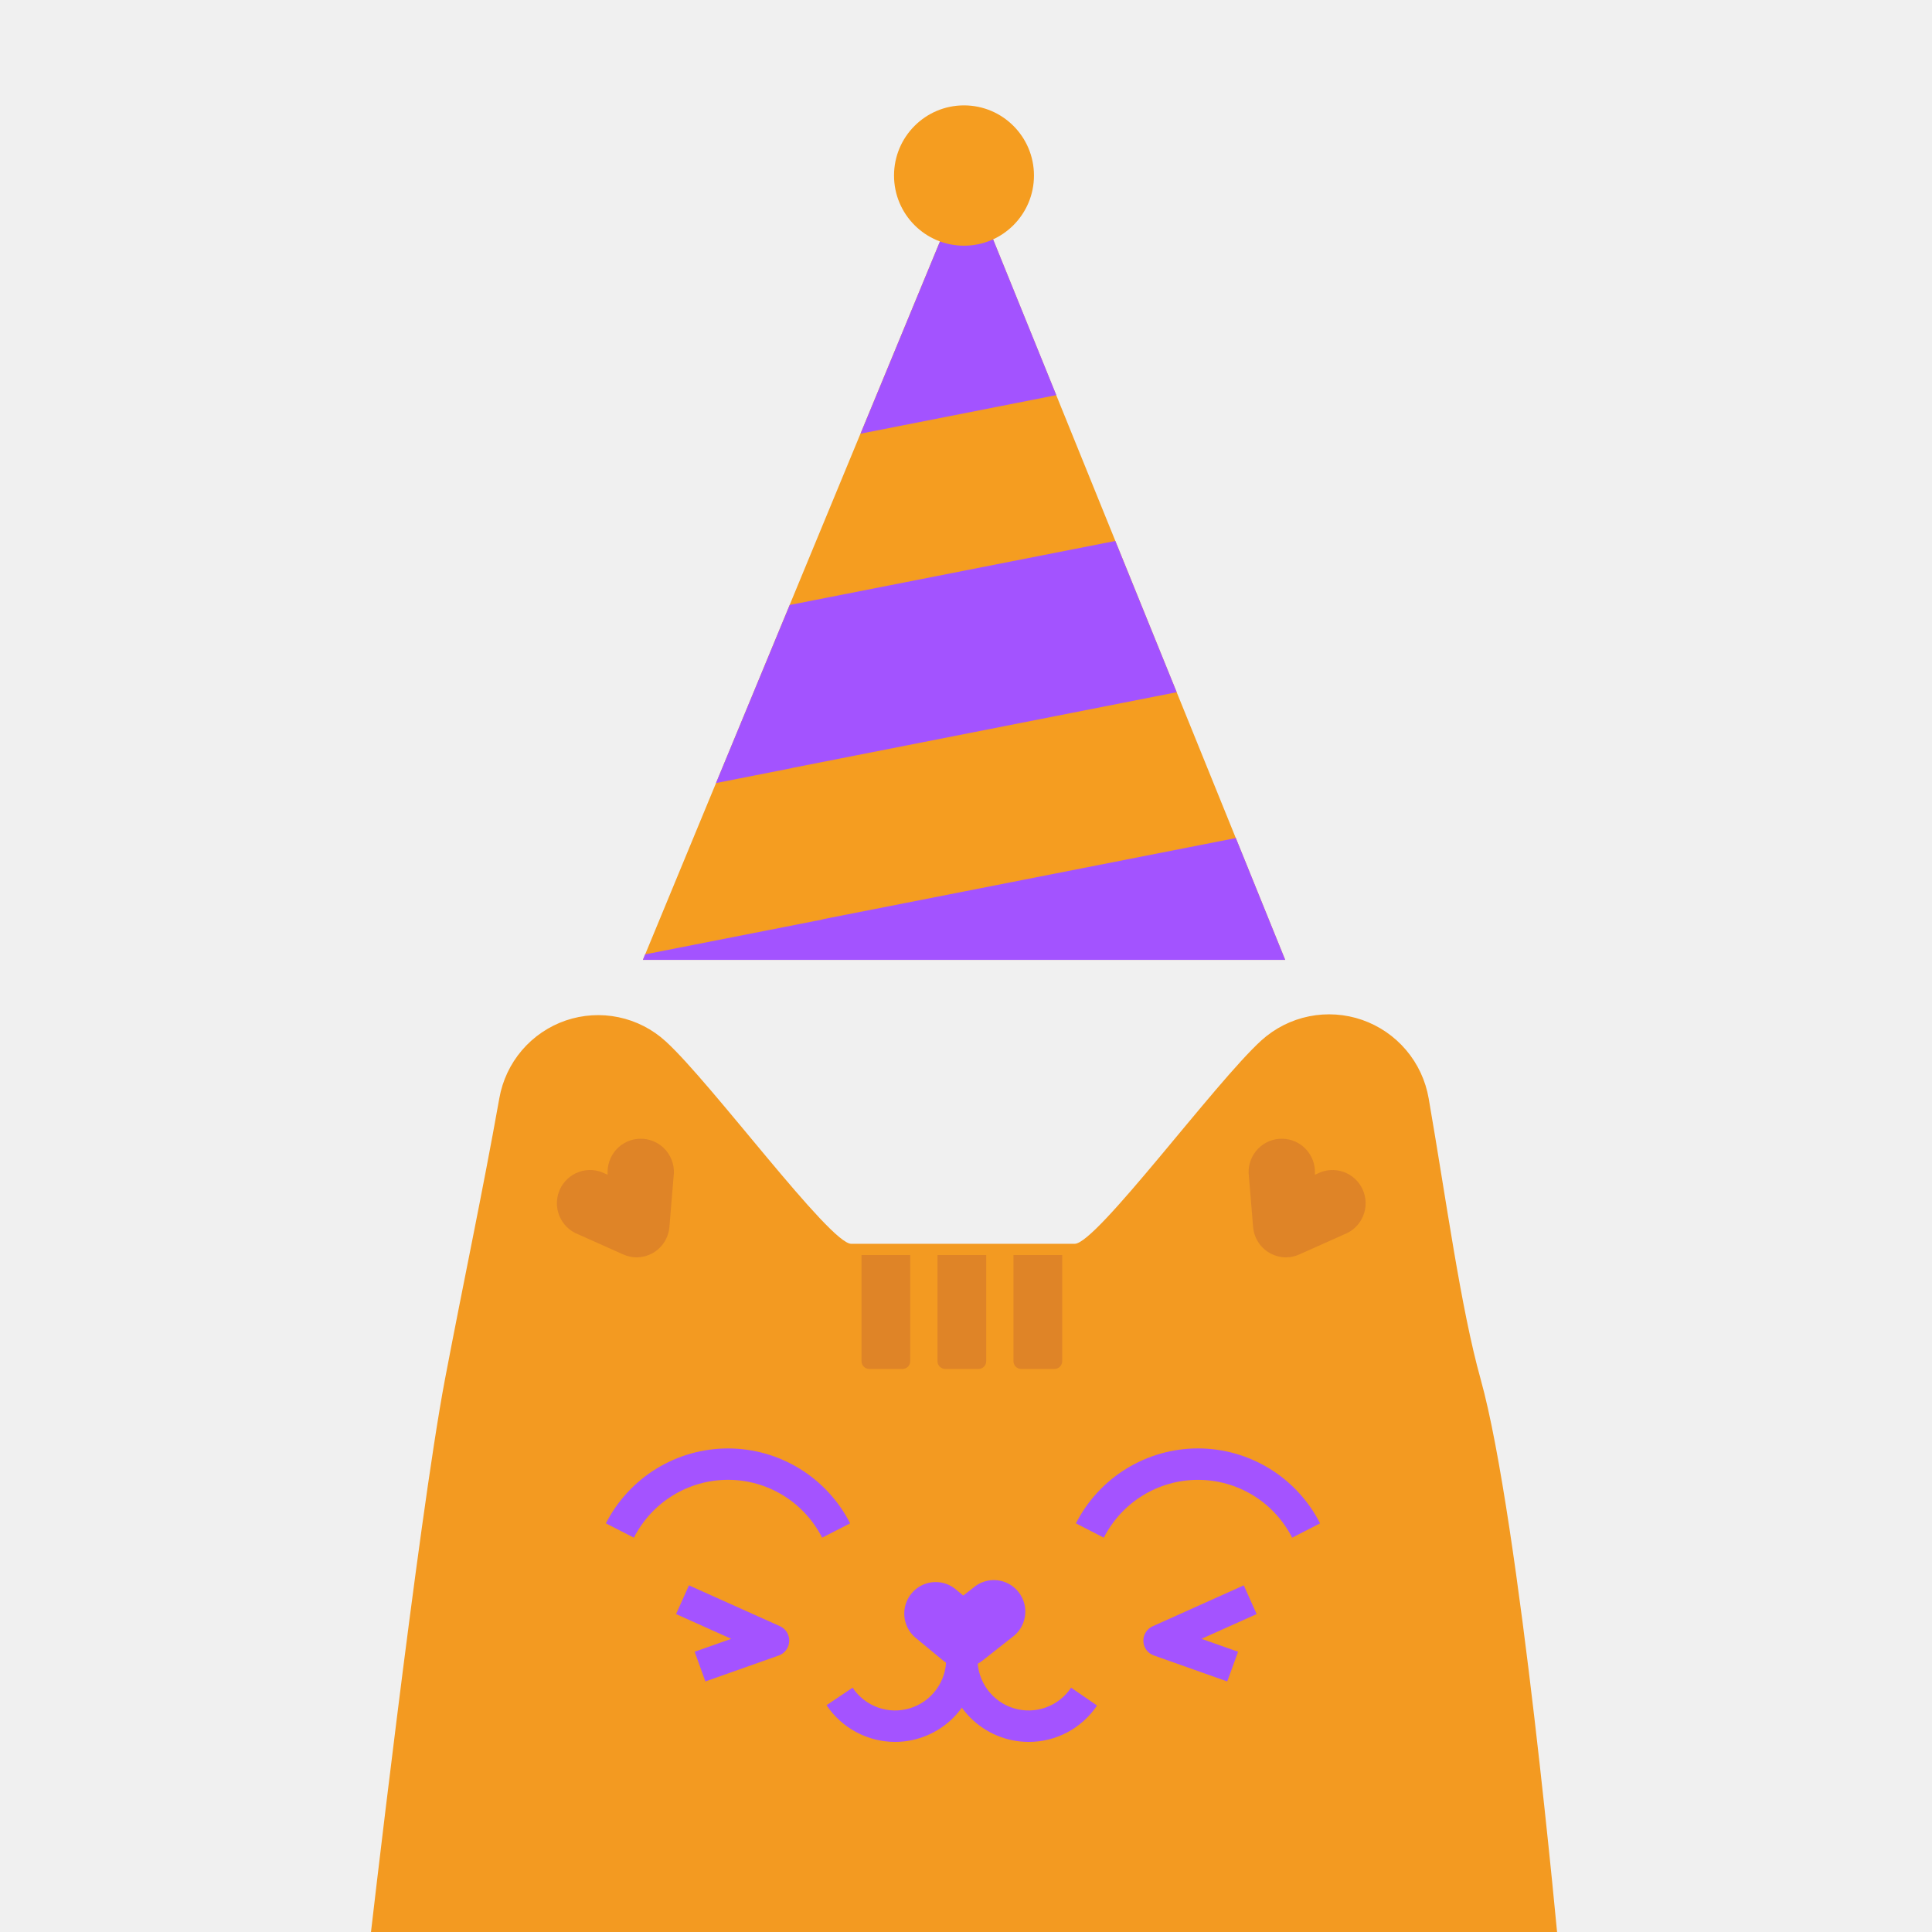
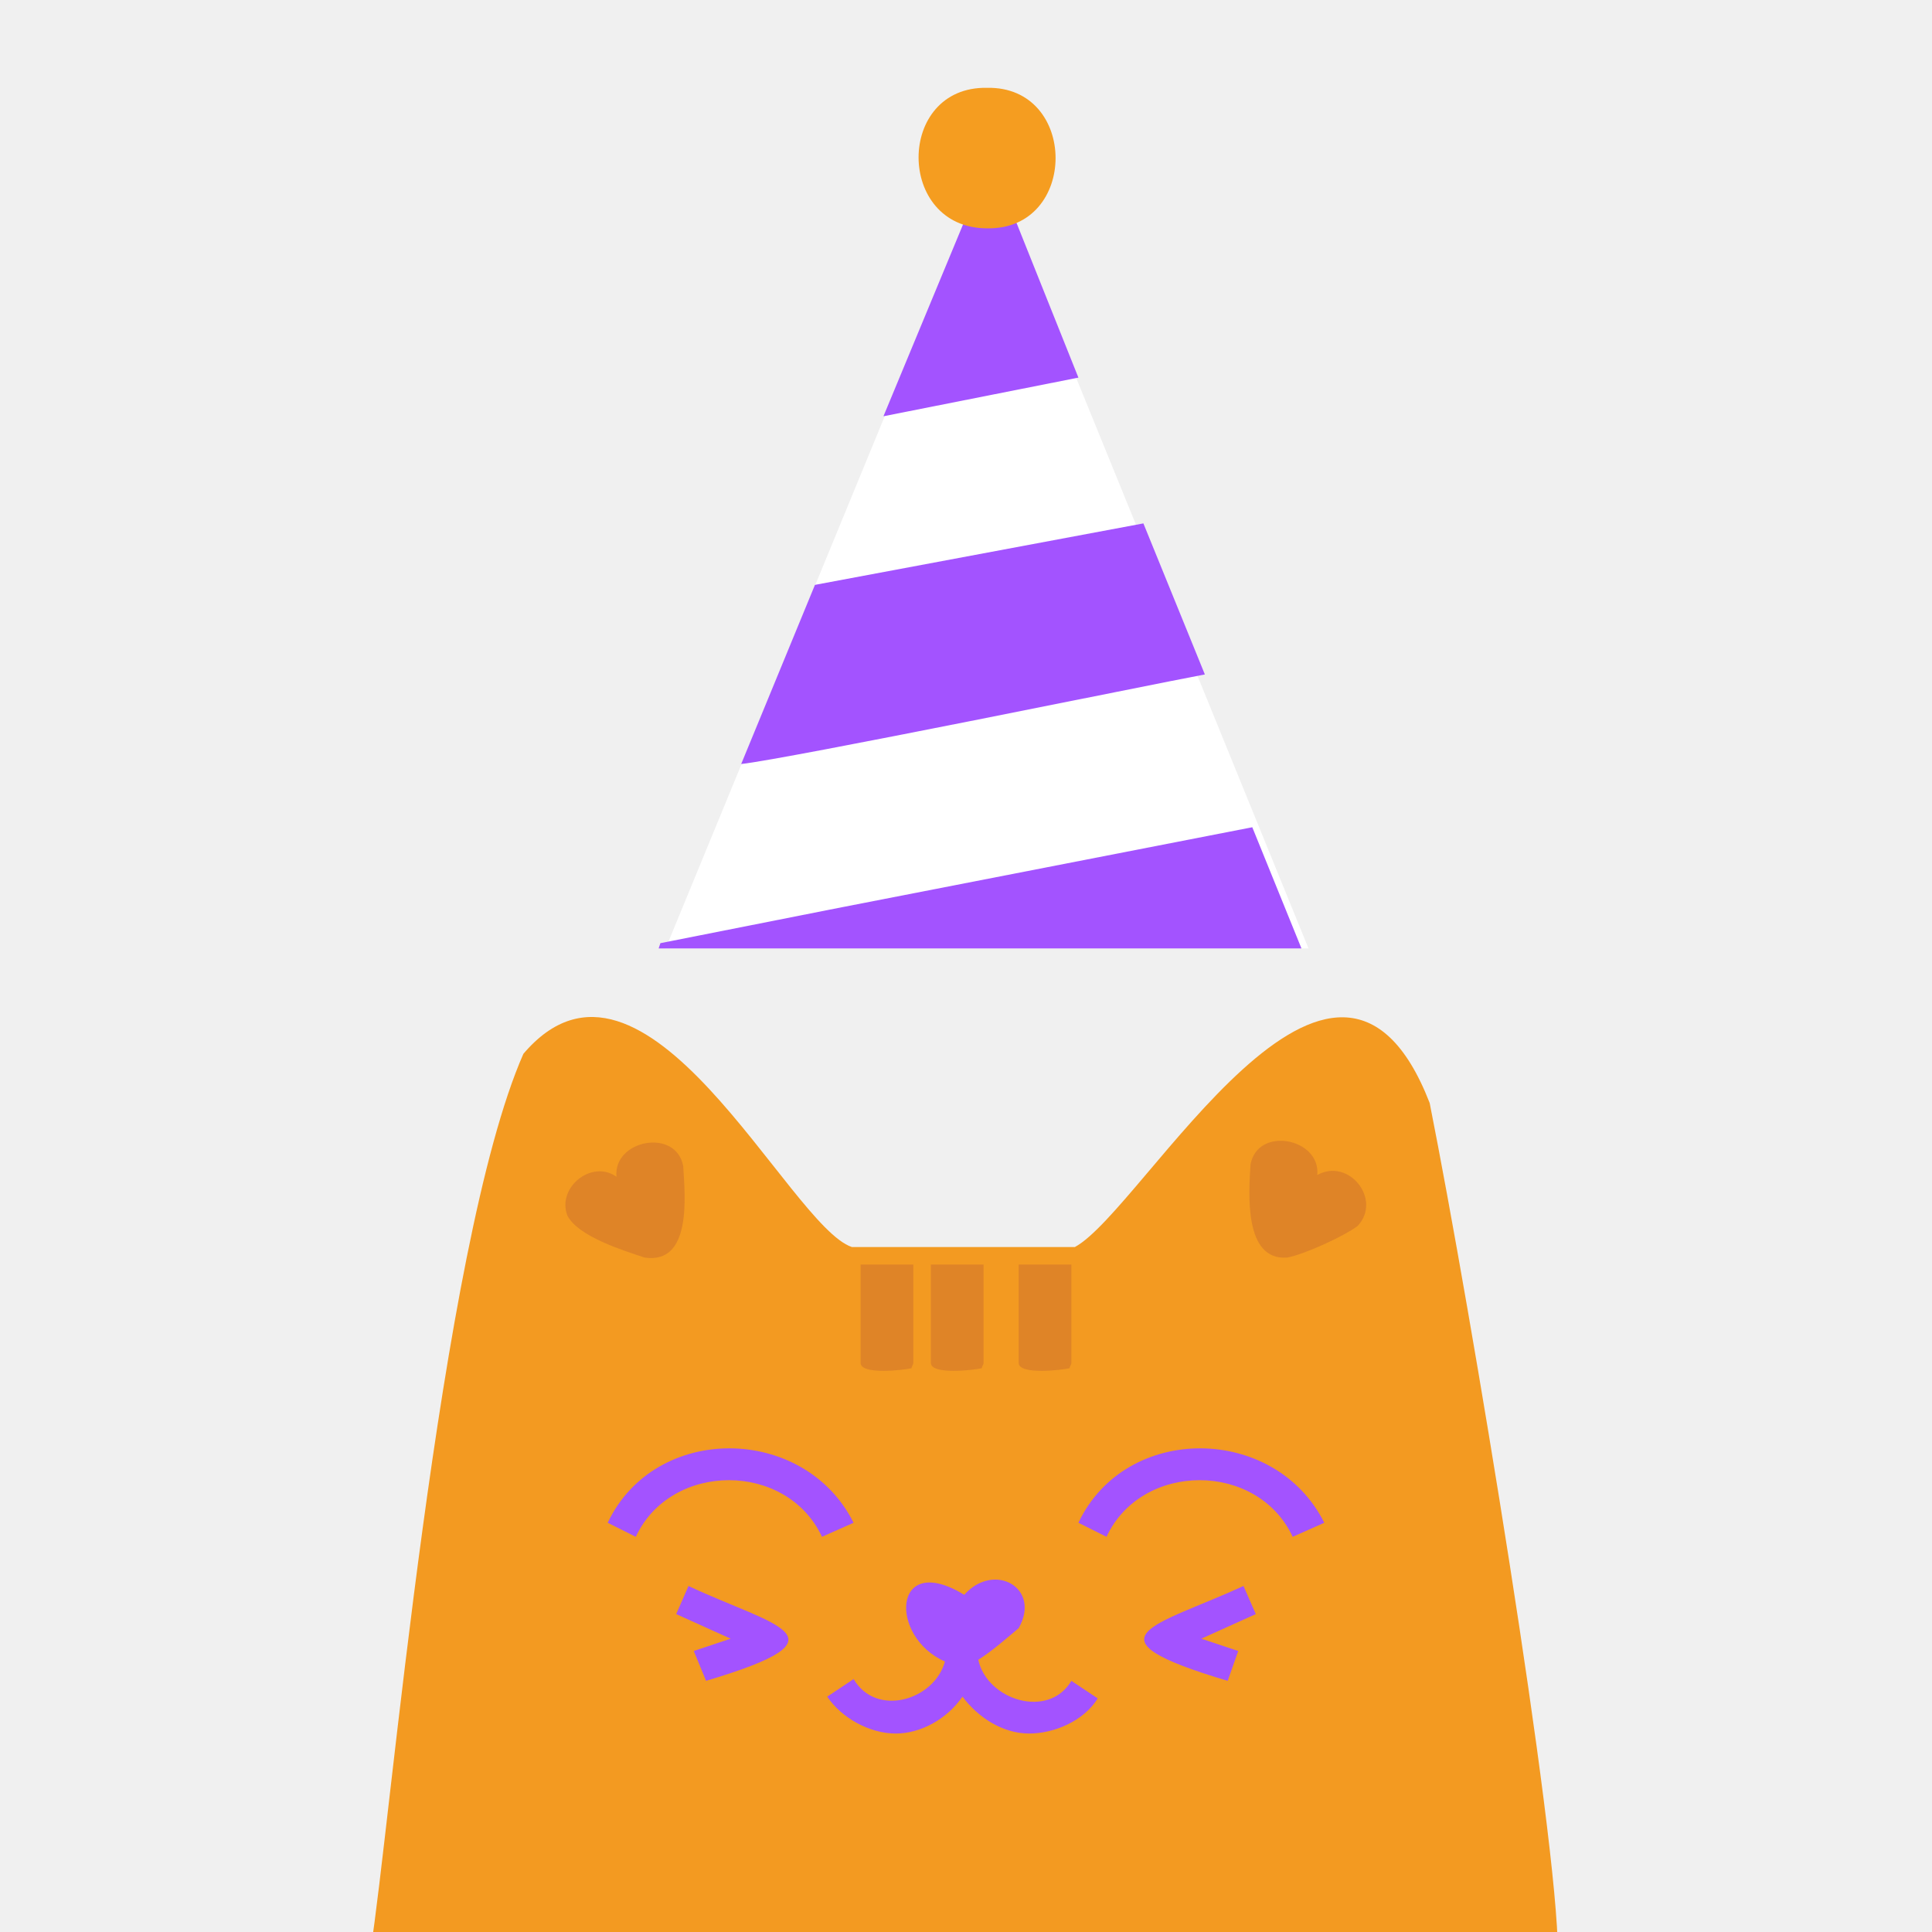
- <svg xmlns="http://www.w3.org/2000/svg" width="110" height="110" viewBox="0 0 110 110" fill="none">
-   <g clip-path="url(#clip0)">
-     <path d="M88.76 111.136C88.76 111.136 86.517 86.471 84.306 78.543C83.157 74.426 82.338 68.269 81.342 62.535C81.166 61.52 80.723 60.57 80.057 59.785C79.391 59 78.528 58.408 77.558 58.07C76.587 57.733 75.544 57.662 74.536 57.865C73.529 58.068 72.594 58.538 71.829 59.226C69.196 61.609 62.432 70.817 61.191 70.817H48.464C47.242 70.817 40.521 61.677 37.906 59.294C37.151 58.602 36.224 58.127 35.223 57.918C34.222 57.708 33.183 57.772 32.214 58.102C31.246 58.433 30.384 59.018 29.718 59.797C29.053 60.575 28.608 61.519 28.43 62.528C27.44 68.073 26.426 72.796 25.332 78.543C23.811 86.587 21 111.044 21 111.044L88.76 111.136Z" fill="#F39A21" />
-     <path d="M73.57 87.549C73.066 86.558 72.299 85.725 71.353 85.144C70.406 84.563 69.319 84.256 68.209 84.256C67.099 84.256 66.011 84.563 65.065 85.144C64.119 85.725 63.352 86.558 62.847 87.549L61.259 86.734C61.913 85.449 62.907 84.371 64.134 83.618C65.361 82.865 66.771 82.466 68.209 82.466C69.647 82.466 71.057 82.865 72.284 83.618C73.51 84.371 74.505 85.449 75.159 86.734L73.57 87.549Z" fill="#A453FF" />
-     <path d="M46.809 87.549C46.306 86.558 45.539 85.725 44.593 85.144C43.647 84.562 42.559 84.254 41.45 84.254C40.341 84.254 39.253 84.562 38.307 85.144C37.362 85.725 36.595 86.558 36.092 87.549L34.497 86.734C35.152 85.45 36.147 84.372 37.374 83.619C38.601 82.866 40.012 82.468 41.45 82.468C42.889 82.468 44.299 82.866 45.526 83.619C46.753 84.372 47.749 85.45 48.403 86.734L46.809 87.549Z" fill="#A453FF" />
-     <path d="M53.212 91.819L54.813 93.142L56.511 91.819" fill="#F39A21" />
-     <path d="M54.813 94.937C54.398 94.939 53.995 94.793 53.676 94.527L52.075 93.204C51.733 92.894 51.523 92.464 51.489 92.004C51.455 91.543 51.6 91.087 51.892 90.73C52.185 90.373 52.604 90.144 53.061 90.088C53.519 90.033 53.98 90.157 54.348 90.434L54.843 90.845L55.411 90.404C55.595 90.243 55.809 90.122 56.041 90.048C56.273 89.973 56.518 89.947 56.76 89.971C57.003 89.994 57.238 90.067 57.451 90.185C57.664 90.303 57.851 90.463 58.001 90.656C58.15 90.849 58.259 91.07 58.32 91.306C58.381 91.543 58.394 91.789 58.356 92.031C58.319 92.272 58.234 92.503 58.105 92.71C57.975 92.917 57.805 93.095 57.605 93.234L55.925 94.558C55.606 94.803 55.215 94.936 54.813 94.937V94.937Z" fill="#A453FF" />
-     <path d="M33.672 68.545L36.251 69.696L36.489 66.823" fill="#DF8427" />
-     <path d="M36.251 71.589C35.987 71.589 35.727 71.532 35.487 71.424L32.908 70.272C32.67 70.179 32.454 70.039 32.272 69.859C32.09 69.68 31.946 69.465 31.849 69.228C31.752 68.992 31.703 68.737 31.707 68.482C31.711 68.226 31.766 67.973 31.87 67.739C31.974 67.505 32.124 67.295 32.311 67.121C32.498 66.947 32.719 66.812 32.959 66.726C33.2 66.64 33.455 66.604 33.71 66.619C33.965 66.635 34.214 66.702 34.442 66.817L34.595 66.884V66.664C34.603 66.407 34.664 66.155 34.773 65.923C34.881 65.69 35.036 65.482 35.227 65.312C35.419 65.141 35.643 65.011 35.886 64.93C36.129 64.85 36.386 64.819 36.641 64.841C36.896 64.862 37.144 64.936 37.37 65.056C37.596 65.177 37.795 65.343 37.955 65.543C38.115 65.743 38.233 65.974 38.301 66.222C38.37 66.469 38.387 66.728 38.352 66.982L38.114 69.856C38.089 70.156 37.993 70.446 37.834 70.702C37.674 70.958 37.456 71.172 37.198 71.326C36.91 71.494 36.584 71.584 36.251 71.589Z" fill="#DF8427" />
-     <path d="M75.782 68.545L73.204 69.696L72.966 66.823" fill="#DF8427" />
-     <path d="M73.204 71.589C73.469 71.59 73.732 71.533 73.974 71.424L76.552 70.272C76.79 70.179 77.007 70.039 77.189 69.859C77.371 69.68 77.515 69.465 77.612 69.228C77.709 68.992 77.757 68.737 77.753 68.482C77.75 68.226 77.694 67.973 77.59 67.739C77.487 67.505 77.337 67.295 77.149 67.121C76.962 66.947 76.742 66.812 76.501 66.726C76.261 66.64 76.005 66.604 75.751 66.619C75.496 66.635 75.247 66.702 75.019 66.817L74.866 66.884V66.664C74.857 66.407 74.797 66.155 74.688 65.923C74.579 65.69 74.424 65.482 74.233 65.312C74.042 65.141 73.818 65.011 73.575 64.93C73.332 64.85 73.075 64.819 72.82 64.841C72.565 64.862 72.317 64.936 72.091 65.056C71.865 65.177 71.665 65.343 71.505 65.543C71.345 65.743 71.228 65.974 71.159 66.222C71.091 66.469 71.073 66.728 71.108 66.982L71.346 69.856C71.371 70.156 71.468 70.446 71.627 70.702C71.786 70.958 72.004 71.172 72.263 71.326C72.549 71.493 72.873 71.584 73.204 71.589Z" fill="#DF8427" />
-     <path d="M50.963 99.177C50.192 99.176 49.432 98.986 48.751 98.621C48.07 98.257 47.489 97.73 47.059 97.088L48.544 96.089C48.89 96.61 49.395 97.005 49.983 97.216C50.571 97.428 51.211 97.443 51.809 97.261C52.407 97.079 52.93 96.709 53.301 96.205C53.673 95.702 53.873 95.092 53.872 94.466H55.656C55.656 95.714 55.162 96.911 54.282 97.795C53.402 98.678 52.209 99.175 50.963 99.177V99.177Z" fill="#A453FF" />
-     <path d="M58.564 99.177C57.319 99.175 56.126 98.678 55.246 97.795C54.366 96.911 53.872 95.714 53.872 94.466H55.656C55.655 95.092 55.855 95.702 56.226 96.205C56.598 96.709 57.121 97.079 57.719 97.261C58.316 97.443 58.956 97.428 59.544 97.216C60.133 97.005 60.637 96.61 60.984 96.089L62.462 97.106C62.032 97.746 61.451 98.269 60.772 98.63C60.092 98.991 59.334 99.179 58.564 99.177V99.177Z" fill="#A453FF" />
-     <path d="M71.157 91.078L65.97 93.406L70.167 94.888" fill="#F39A21" />
-     <path d="M69.874 95.734L65.701 94.257C65.531 94.199 65.382 94.09 65.274 93.946C65.167 93.801 65.106 93.627 65.098 93.447C65.091 93.267 65.138 93.089 65.234 92.936C65.329 92.783 65.469 92.663 65.633 92.591L70.815 90.263L71.548 91.899L68.407 93.308L70.491 94.043L69.874 95.734Z" fill="#A453FF" />
-     <path d="M38.872 91.078L44.059 93.406L39.861 94.888" fill="#F39A21" />
-     <path d="M40.161 95.734L39.55 94.043L41.633 93.308L38.493 91.899L39.226 90.263L44.413 92.591C44.576 92.666 44.712 92.787 44.805 92.94C44.898 93.093 44.943 93.27 44.935 93.449C44.928 93.628 44.867 93.8 44.761 93.944C44.655 94.088 44.508 94.197 44.34 94.257L40.161 95.734Z" fill="#A453FF" />
-     <path d="M49.051 71.455H51.825V77.501C51.825 77.618 51.779 77.731 51.696 77.813C51.614 77.896 51.502 77.943 51.385 77.943H49.491C49.374 77.943 49.262 77.896 49.18 77.813C49.097 77.731 49.051 77.618 49.051 77.501V71.473V71.455Z" fill="#DF8427" />
-     <path d="M53.377 71.455H56.151V77.501C56.151 77.618 56.105 77.731 56.022 77.813C55.94 77.896 55.828 77.943 55.711 77.943H53.817C53.7 77.943 53.588 77.896 53.506 77.813C53.423 77.731 53.377 77.618 53.377 77.501V71.473V71.455Z" fill="#DF8427" />
-     <path d="M57.703 71.455H60.477V77.501C60.477 77.618 60.43 77.731 60.348 77.813C60.265 77.896 60.154 77.943 60.037 77.943H58.143C58.026 77.943 57.914 77.896 57.832 77.813C57.749 77.731 57.703 77.618 57.703 77.501V71.473V71.455Z" fill="#DF8427" />
-     <path d="M36.605 54.65L55.069 9.994L73.173 54.65H36.605Z" fill="#F59D20" />
-     <path d="M63.501 30.8L44.963 34.445L40.766 44.584L45.086 43.733V43.727L66.996 39.413L63.501 30.8Z" fill="#A353FF" />
-     <path d="M46.833 52.34V52.352L36.733 54.337L36.605 54.65H73.173L70.363 47.715L46.833 52.34Z" fill="#A353FF" />
-     <path d="M60.141 22.498L55.069 9.994L48.996 24.692L60.141 22.498Z" fill="#A353FF" />
-     <path d="M54.886 13.989C57.086 13.989 58.87 12.2 58.87 9.994C58.87 7.788 57.086 6 54.886 6C52.686 6 50.902 7.788 50.902 9.994C50.902 12.2 52.686 13.989 54.886 13.989Z" fill="#F59D20" />
+ <svg xmlns="http://www.w3.org/2000/svg" viewBox="0 0 110 110">
+   <defs />
+   <style>.svg-violet{fill:#A353FF}.svg-orange-dark{fill:#df8427}</style>
+   <g id="cat">
+     <path fill="#f39a21" d="M88.7 111.2c0-6.7-4.9-36.3-7.3-48.4C76 48.9 65.1 68.9 61.2 71H48.5c-3.6-1.2-11.8-19.1-18.7-11-4.8 10.9-7.6 44.2-8.7 51l67.6.2z" />
+     <path d="M61.4 86.7l1.6.8c2-4.3 8.6-4.3 10.6 0l1.8-.8c-2.8-5.6-11.3-5.7-14 0zM34.6 86.7l1.6.8c2-4.3 8.6-4.3 10.6 0l1.8-.8c-2.8-5.6-11.3-5.7-14 0zM55.7 94.5c.8-.5 1.7-1.3 2.3-1.8 1.3-2.3-1.4-3.8-3.1-1.9-4.1-2.5-4.3 2.4-1.1 3.8-.6 2.2-3.9 3.2-5.2 1l-1.5 1c.8 1.2 2.4 2.1 3.9 2.1 1.4 0 2.9-.8 3.8-2.1.9 1.2 2.3 2.1 3.8 2.1 1.4 0 3.1-.7 3.9-2l-1.5-1c-1.3 2.2-4.8 1.1-5.3-1.2zM70.8 90.3c-5 2.3-9.3 2.9-.9 5.4l.6-1.7-2.1-.7 3.1-1.4-.7-1.6zM39.2 90.3l-.7 1.6 3.1 1.4-2.1.7.7 1.7c8.4-2.5 3.9-3.1-1-5.4z" class="svg-violet" />
+     <g>
+       <path d="M35.1 67c-1.4-1-3.4.6-2.8 2.2.6 1.2 3.2 2 4.4 2.4 2.7.4 2.3-3.5 2.2-5.2-.4-2.2-4-1.5-3.8.6zM75 66.9c.2-2.1-3.4-2.8-3.8-.6-.1 1.6-.4 5.5 2.1 5.3 1-.2 3.2-1.2 4-1.8 1.4-1.5-.5-3.9-2.3-2.9zM49 77.6c0 .7 2.5.4 2.9.3 0-.1.1-.2.1-.3V72h-3v5.6zM53 77.6c0 .7 2.5.4 2.9.3 0-.1.1-.2.1-.3V72h-3v5.6zM58 77.6c0 .7 2.5.4 2.9.3 0-.1.1-.2.1-.3V72h-3v5.6z" class="svg-orange-dark" />
+     </g>
  </g>
-   <defs>
-     <clipPath id="clip0">
-       <rect width="110" height="110" fill="white" />
-     </clipPath>
-   </defs>
+   <g id="cat-hat">
+     <g id="Layer_2_1_">
+       <path fill="#fff" d="M37.9 54L56.3 9.3 74.5 54H37.9z" />
+       <path d="M65.1 29.8l-18.7 3.5-4.2 10.2c2.7-.3 23.2-4.5 26.4-5.1l-3.5-8.6zM71.3 47.1l-23.6 4.6-10.1 2-.1.3h36.6zM56.4 9l-6.1 14.7 11.1-2.2z" class="svg-violet" />
+       <path fill="#f59d20" d="M56.2 13c5.2.1 5.2-8.1 0-8-5.2-.1-5.2 8 0 8z" />
+     </g>
+   </g>
</svg>
